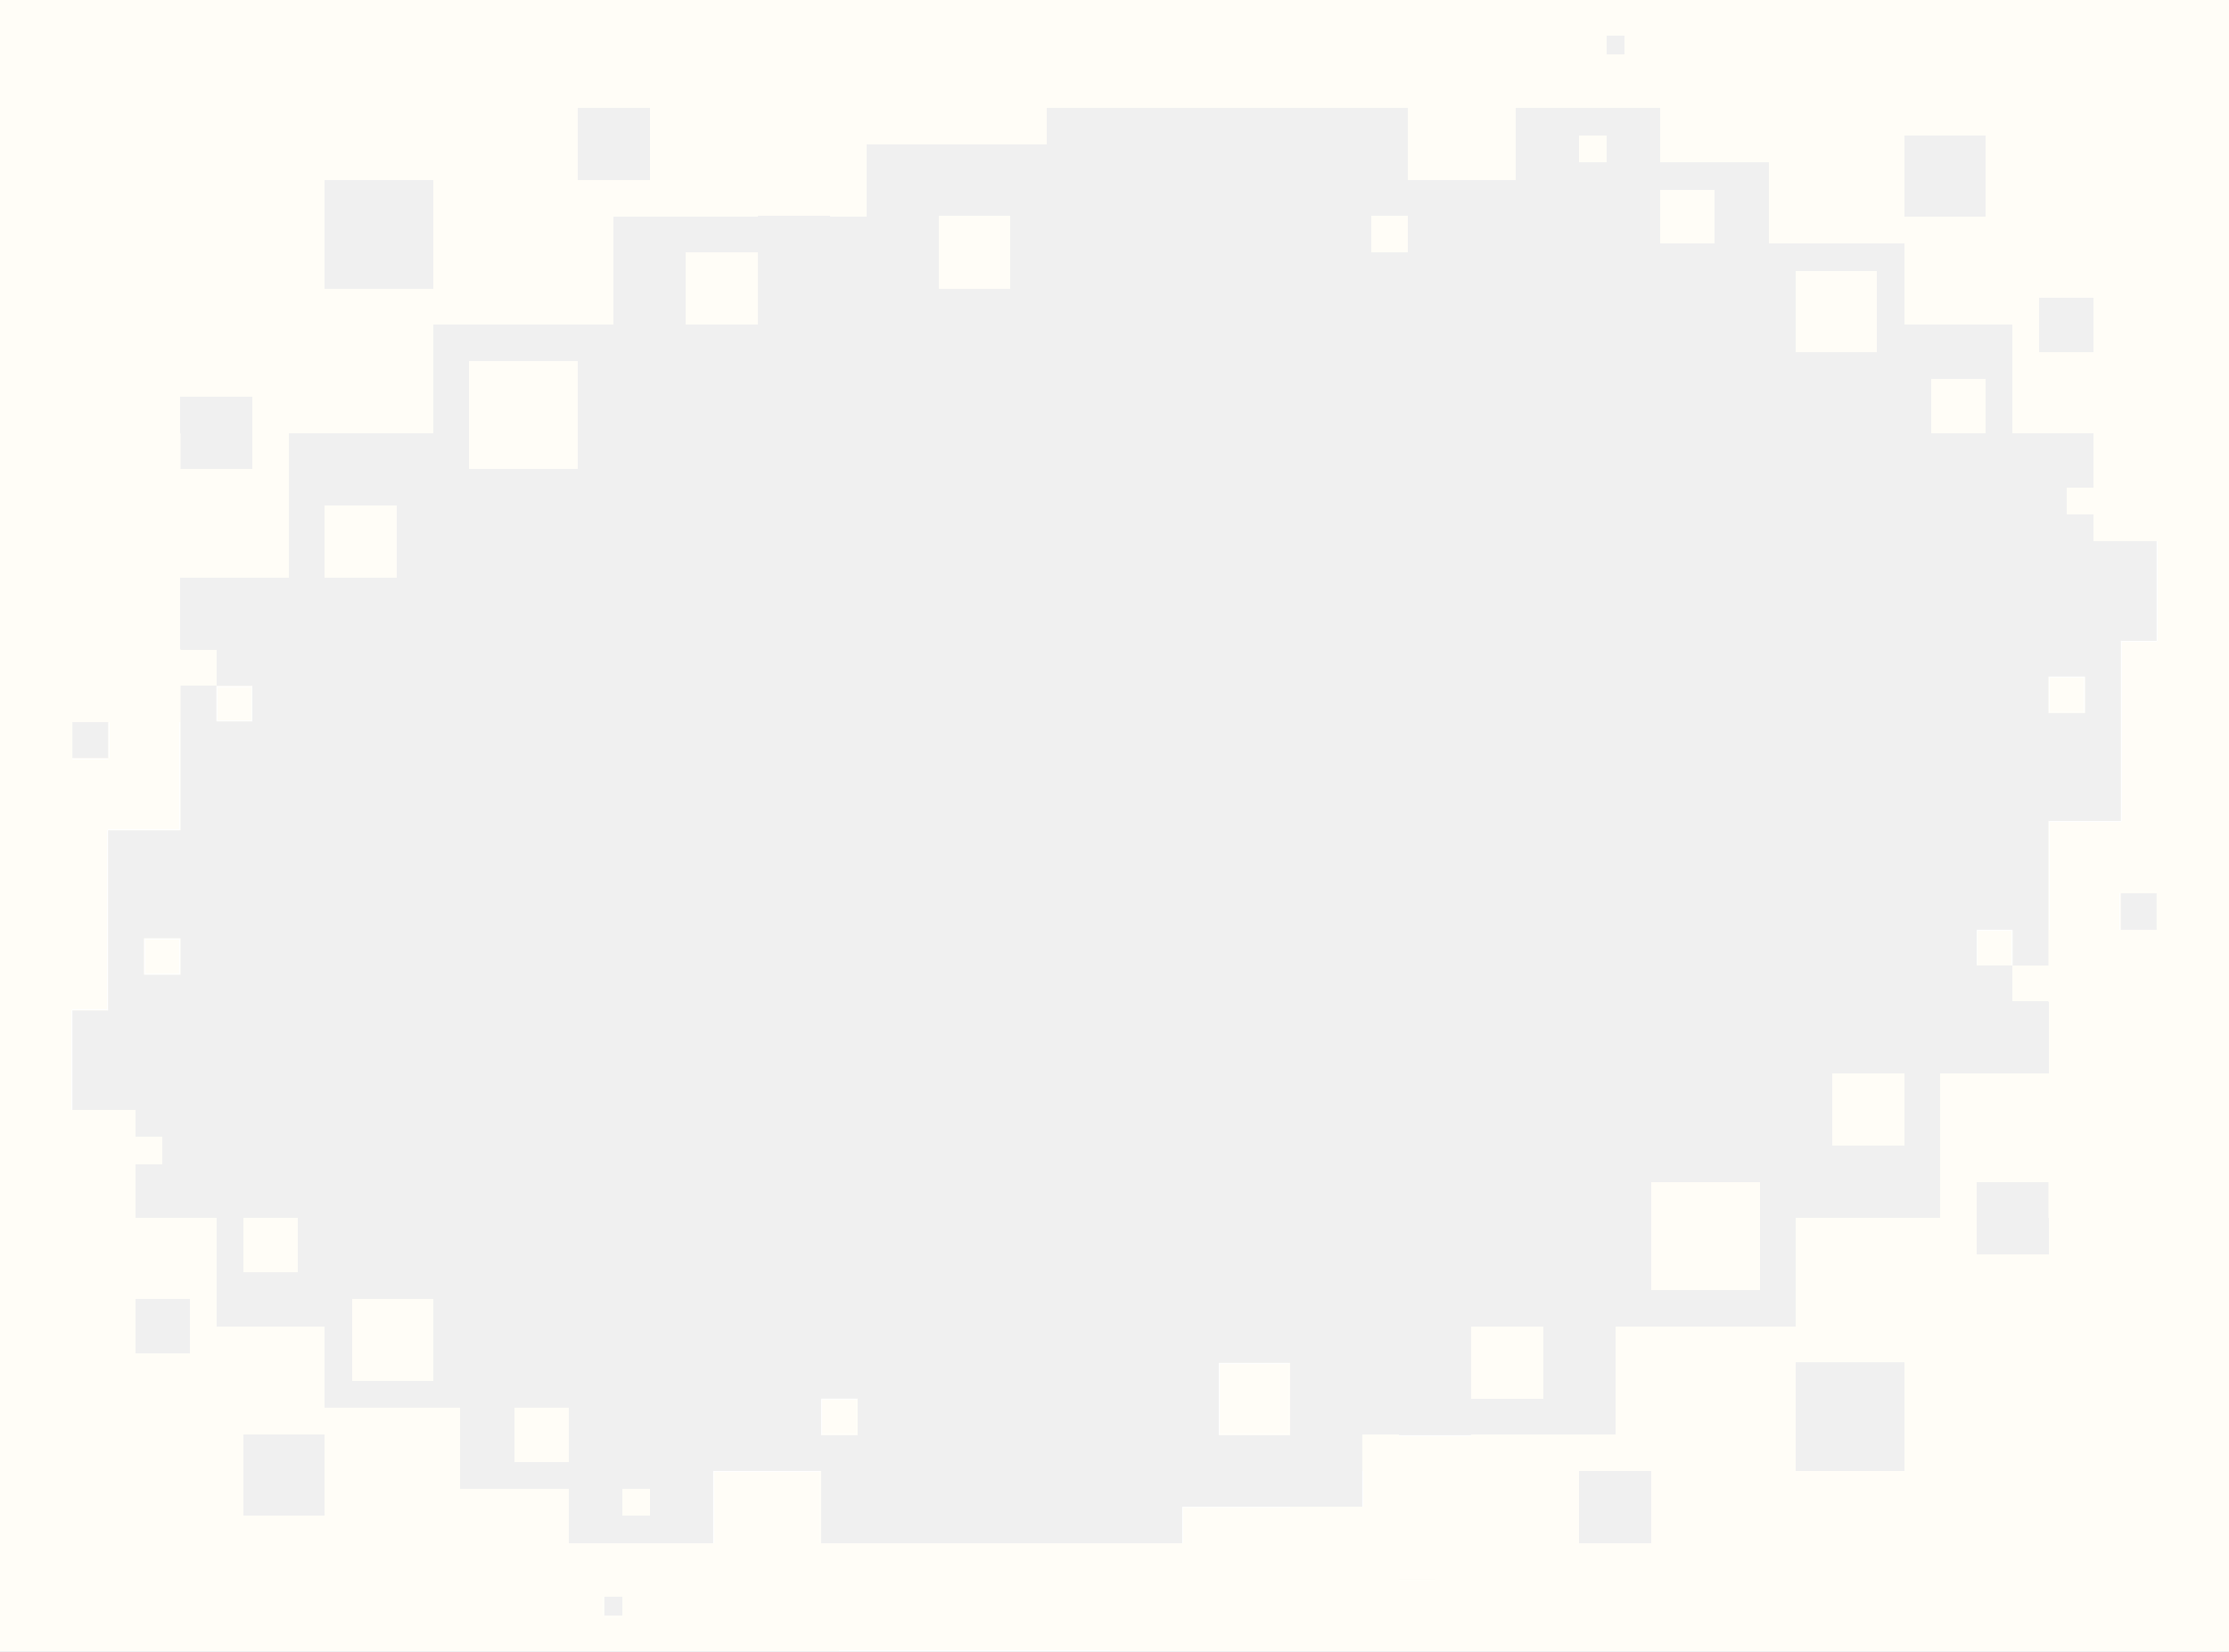
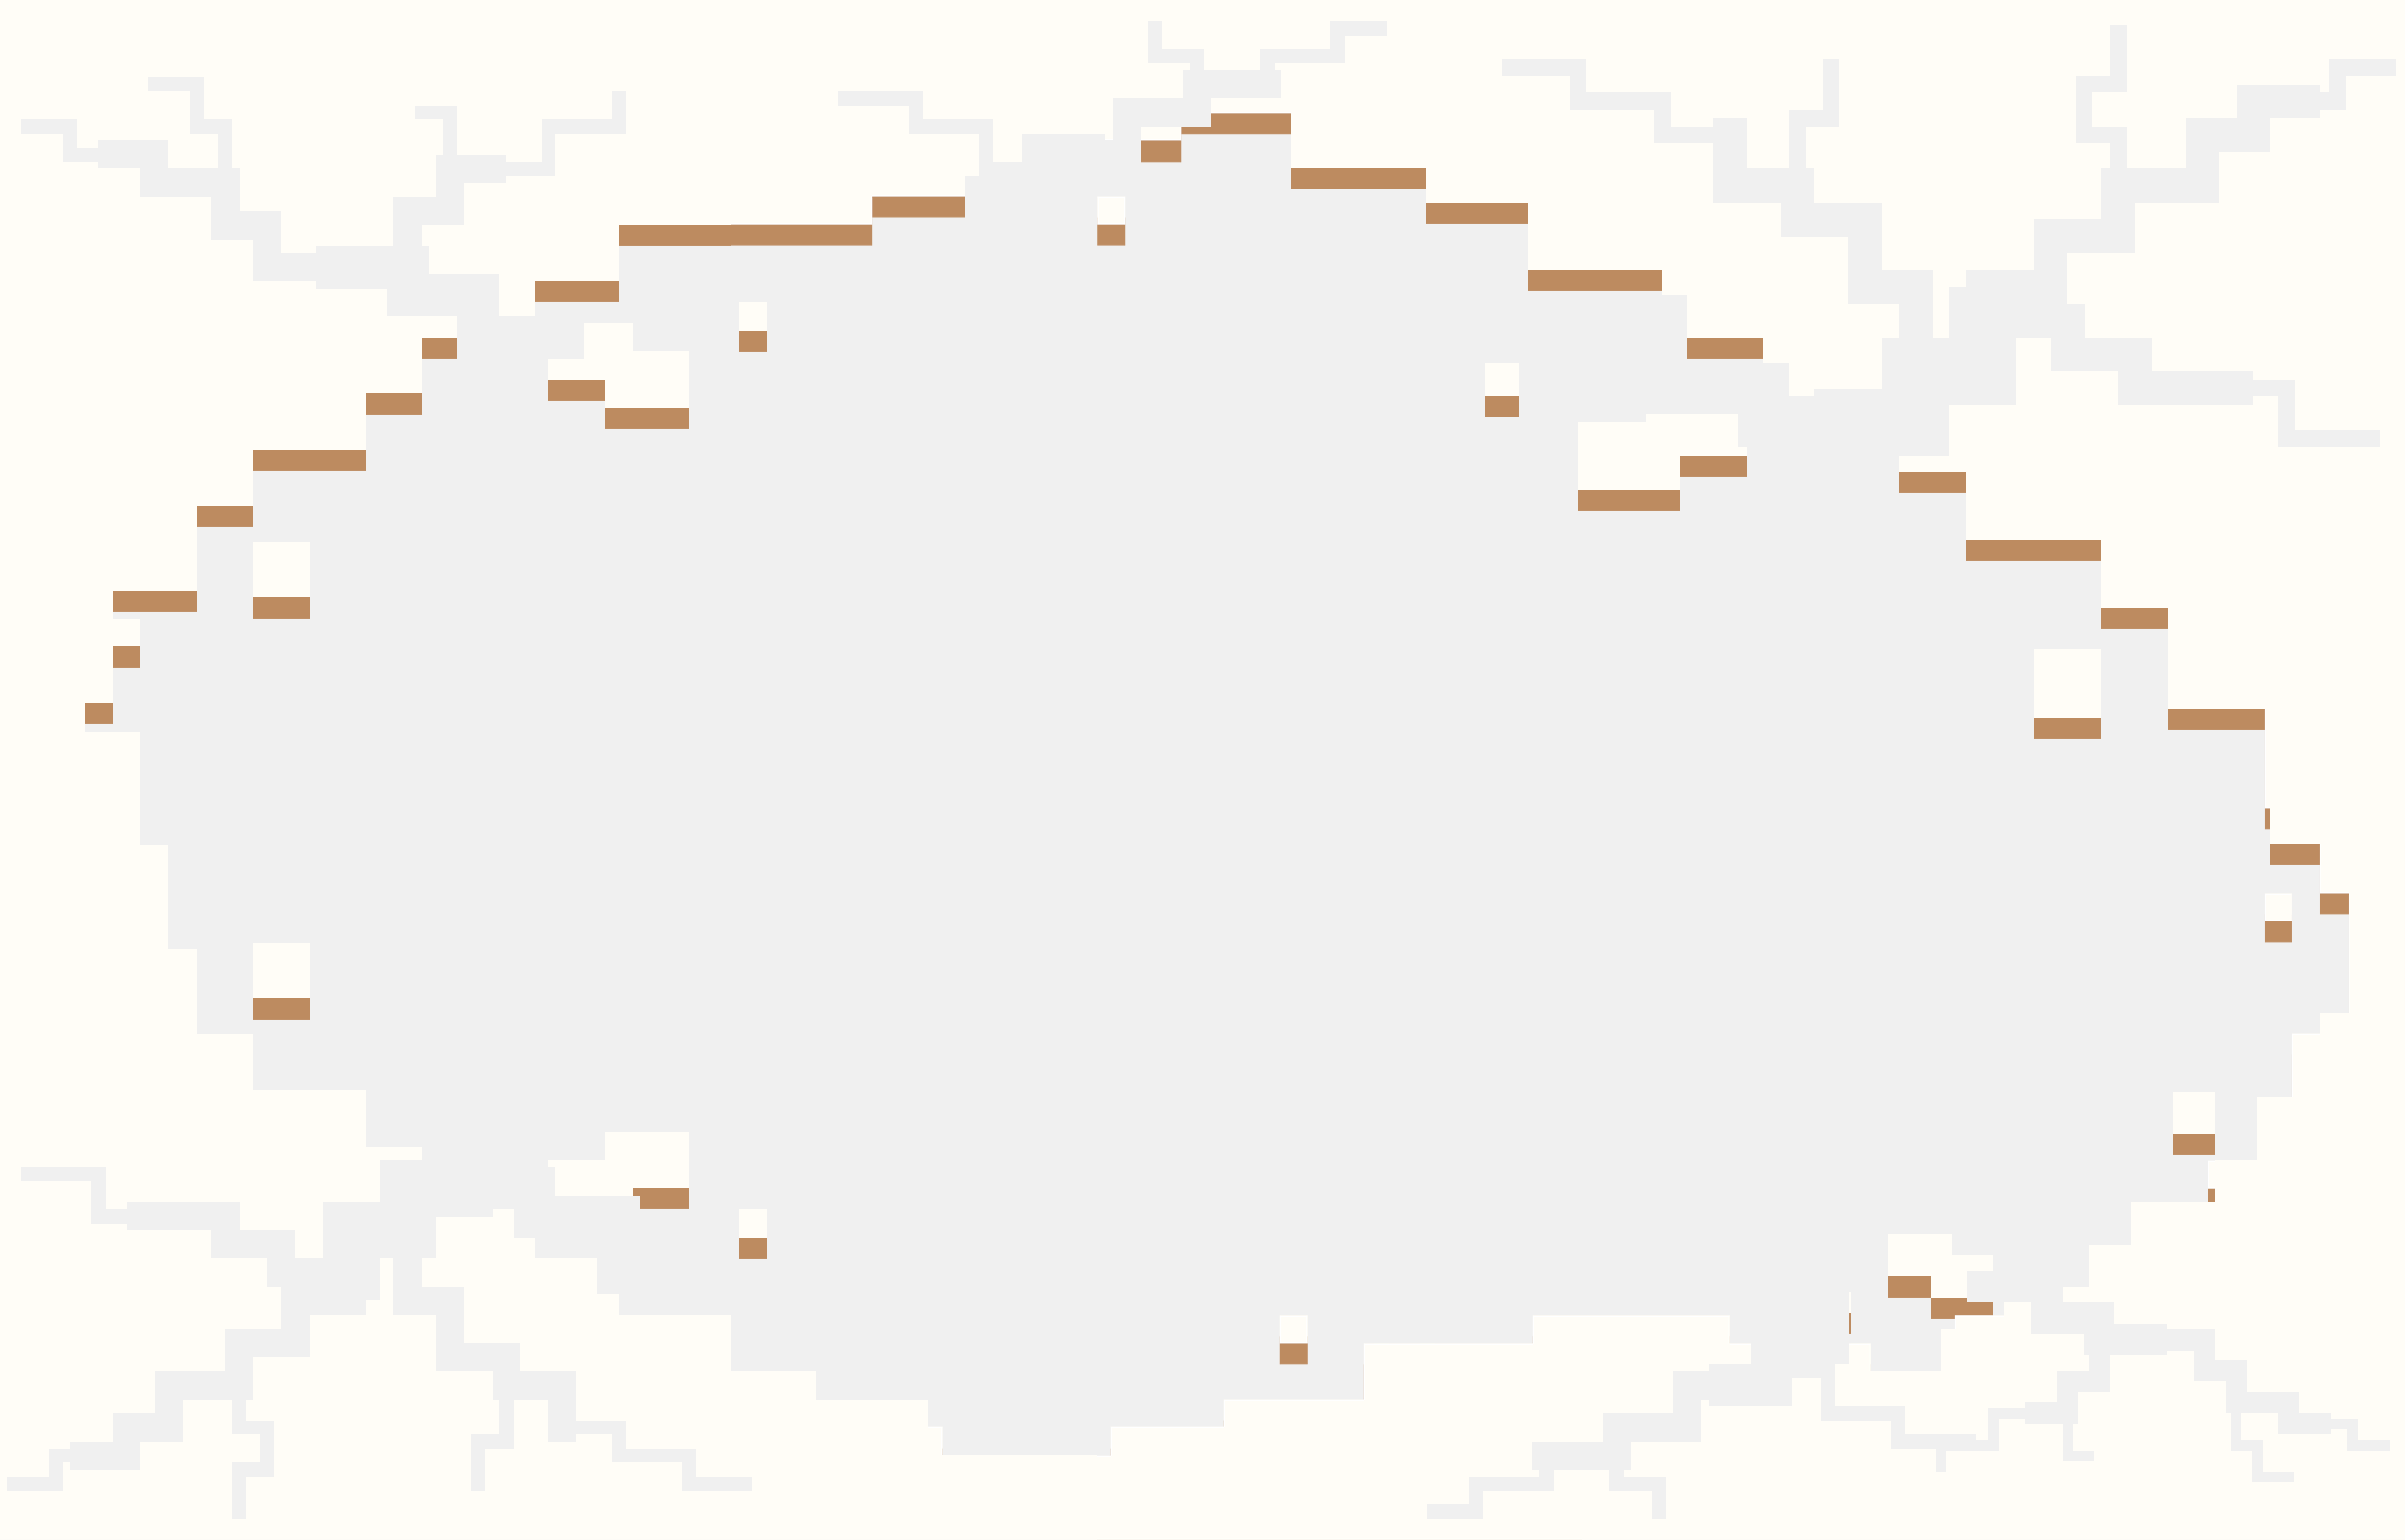
<svg xmlns="http://www.w3.org/2000/svg" width="100%" height="100%" fill="#fffdf7" shape-rendering="crispEdges">
+   <style>
+     @media (max-width: 600px) {
+       #corner, #corner-split, #slant-split { transform: scale(.625); }
+     }
+   </style>
  <defs>
-     <pattern id="rim" width="224" height="48" patternUnits="userSpaceOnUse">
-       <path fill-rule="evenodd" d="M0 0h224v8h-16v8h-16v-4h-24v8h-12v-8h-40v4H96v8H80V12H56v4H40v-8H16v4H0Z         M84 8h8v8h-8Z M176 4h4v4h-4Z" />
-       <path d="M20 16h8v8h-8z M64 20h4v4h-4z M104 24h8v8h-8z M152 24h4v4h-4z M200 20h4v4h-4z" />
+     <pattern id="ledge" width="344" height="48" patternUnits="userSpaceOnUse">
+       <path d="M0 0H344V20H312V24H292V28H260V24H232V16H208V12H184V16H168V20H148V28H124V32H96V28H76V24H56V16H28V20H0Z" />
+       <path d="M56 24h8v8h-8z M156 28h4v4h-4z M276 32h8v4h-8z" />
    </pattern>
-     <pattern id="side" width="32" height="136" patternUnits="userSpaceOnUse">
-       <path fill-rule="evenodd" d="M0 0h12v20h4v16h-8v24h4v12h8v20h-8v20H8v24H0Z M8 80h4v4H8Z" />
-       <path d="M20 20h4v4h-4z M12 48h8v8h-8z M24 76h4v4h-4z M16 104h4v4h-4z" />
+     <pattern id="side" width="36" height="164" patternUnits="userSpaceOnUse">
+       <path d="M0 0H12V20H16V36H20V52H16V72H8V92H12V104H20V120H24V136H16V148H12V164H0Z" />
+       <path d="M24 50h4v4h-4z M16 88h4v4h-4z" />
    </pattern>
-     <g id="burst">
-       <path fill-rule="evenodd" d="M0 0h124v8h-20v8H84v8H68v12H48v12H32v16H20v16H8v12H0Z         M20 44h8v8h-8Z M36 20h12v12H36Z M64 12h8v8h-8Z M88 4h4v4h-4Z" />
-       <path d="M52 40h12v12H52z M76 28h8v8h-8z M92 20h4v4h-4z M36 56h8v8h-8z M20 72h4v4h-4z" />
+     <g id="corner">
+       <path d="M0 0H156V12H132V20H116V24H104V32H88V40H76V48H60V56H52V64H36V72H28V84H16V100H0Z" />
+       <path d="M78 46h12v4h8v8H86v-4h-8z M36 77h8v8h-8z M105 43h4v4h-4z" />
    </g>
+     <g id="corner-split" fill="none" stroke="black" stroke-linecap="square">
+       <path stroke-width="8" d="M74 56H66V50H58V44H50V38" />
+       <path stroke-width="4" d="M50 40V34H42V28H34V22H24V16H18V12H12" />
+       <path stroke-width="2" d="M12 12H8V8H2 M34 24V16H38V10H34V4" />
+       <path stroke-width="4" d="M58 44V34H64V26H72V22H80V16" />
+       <path stroke-width="2" d="M80 16H88V12H98V8H106 M72 22V14H68V8" />
+       <path stroke-width="4" d="M50 38H40V42H32V46H20" />
+       <path stroke-width="2" d="M20 46H14V52H4" />
+       <path stroke-width="6" d="M66 50H76V46H88V38H100" />
+     </g>
+     <g id="slant-split" fill="none" stroke="black" stroke-linecap="square">
+       <path stroke-width="6" d="M80 48H68V42H58V38H48" />
+       <path stroke-width="4" d="M48 38H38V32H32V26H22V22H16" />
+       <path stroke-width="2" d="M16 22H10V18H4 M32 26V18H28V12H22" />
+       <path stroke-width="4" d="M58 38V30H64V24H70" />
+       <path stroke-width="2" d="M70 24H78V18H88V14 M64 24V16H60" />
+     </g>
+     <filter id="paper-depth" filterUnits="userSpaceOnUse" x="0" y="0" width="100%" height="100%">
+       <feOffset in="SourceAlpha" dy="3" result="underside" />
+       <feFlood flood-color="#bd8b60" />
+       <feComposite in2="underside" operator="in" />
+       <feMerge>
+         <feMergeNode />
+         <feMergeNode in="SourceGraphic" />
+       </feMerge>
+     </filter>
+     <g id="edge-split" fill="none" stroke="black" stroke-linecap="square">
+       <path stroke-width="6" d="M0 36V28H8V22H14" />
+       <path stroke-width="4" d="M14 22H20V16H30V12H40" />
+       <path stroke-width="2" d="M40 12V8H50V4H56 M30 12V8H24V4" />
+       <path stroke-width="2" d="M8 24H0V18H-10V14H-20" />
+     </g>
+     <mask id="fractures" maskUnits="userSpaceOnUse" x="0" y="0" width="100%" height="100%">
+       <rect width="100%" height="100%" fill="white" />
+       <use href="#slant-split" />
+       <svg x="100%" overflow="visible">
+         <use href="#corner-split" transform="scale(-1.2 1.2)" />
+       </svg>
+       <svg x="41%" overflow="visible">
+         <use href="#edge-split" />
+       </svg>
+       <svg x="76%" y="100%" overflow="visible">
+         <use href="#edge-split" transform="scale(-1 -1)" />
+       </svg>
+       <svg y="100%" overflow="visible">
+         <use href="#corner-split" transform="scale(1 -1)" />
+       </svg>
+       <svg x="100%" y="100%" overflow="visible">
+         <use href="#slant-split" transform="scale(-.75 -.75)" />
+       </svg>
+     </mask>
  </defs>
-   <rect width="100%" height="36" fill="url(#rim)" />
-   <rect width="28" height="100%" fill="url(#side)" />
-   <svg x="100%" y="100%" overflow="visible">
-     <g transform="scale(-1 -1)">
-       <rect width="100%" height="36" fill="url(#rim)" />
+   <g mask="url(#fractures)">
+     <g filter="url(#paper-depth)">
+       <rect width="100%" height="40" fill="url(#ledge)" />
      <rect width="28" height="100%" fill="url(#side)" />
+       <svg x="100%" y="100%" overflow="visible">
+         <g transform="scale(-1 -1)">
+           <rect width="100%" height="40" fill="url(#ledge)" />
+           <rect width="28" height="100%" fill="url(#side)" />
+         </g>
+       </svg>
+       <use href="#corner" />
+       <svg x="100%" overflow="visible">
+         <use href="#corner" transform="scale(-1.2 1.2)" />
+       </svg>
+       <svg y="100%" overflow="visible">
+         <use href="#corner" transform="scale(1 -1)" />
+       </svg>
+       <svg x="100%" y="100%" overflow="visible">
+         <use href="#corner" transform="scale(-.75 -.75)" />
+       </svg>
    </g>
-   </svg>
-   <use href="#burst" />
-   <svg x="100%" overflow="visible">
-     <use href="#burst" transform="scale(-.75 .75)" />
-   </svg>
-   <svg y="100%" overflow="visible">
-     <use href="#burst" transform="scale(.75 -.75)" />
-   </svg>
-   <svg x="100%" y="100%" overflow="visible">
-     <use href="#burst" transform="scale(-1 -1)" />
-   </svg>
+   </g>
</svg>
